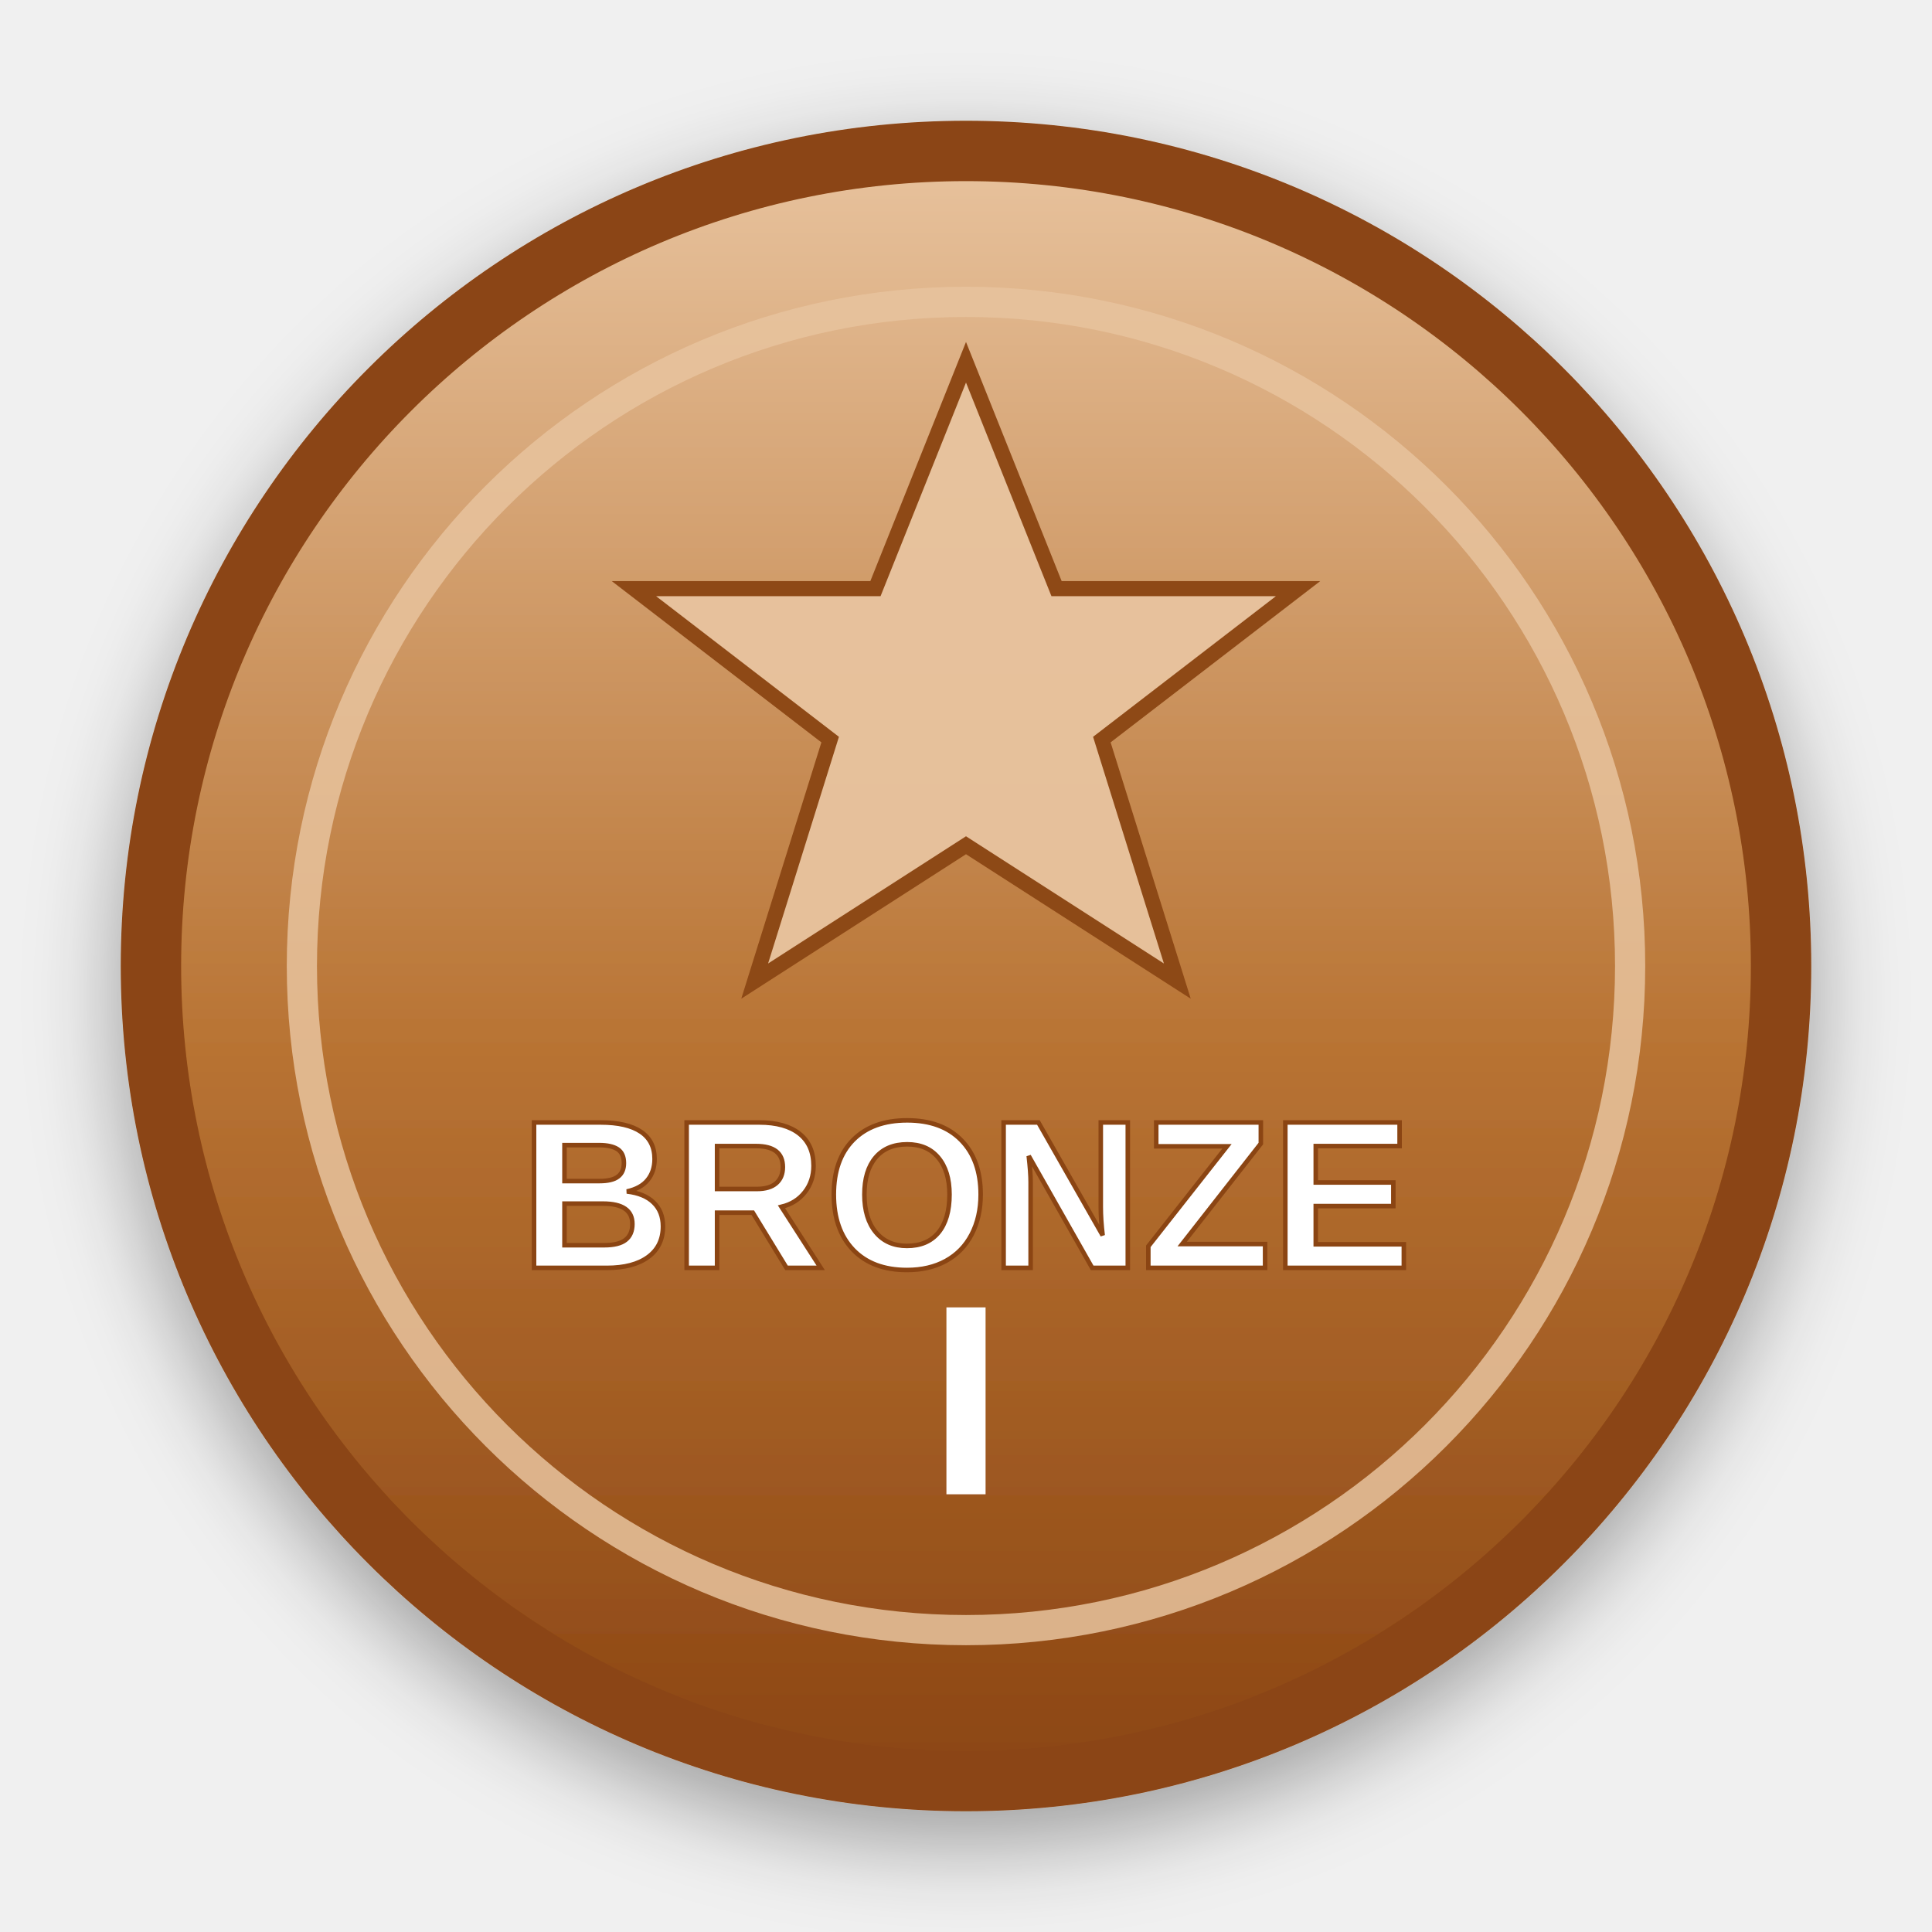
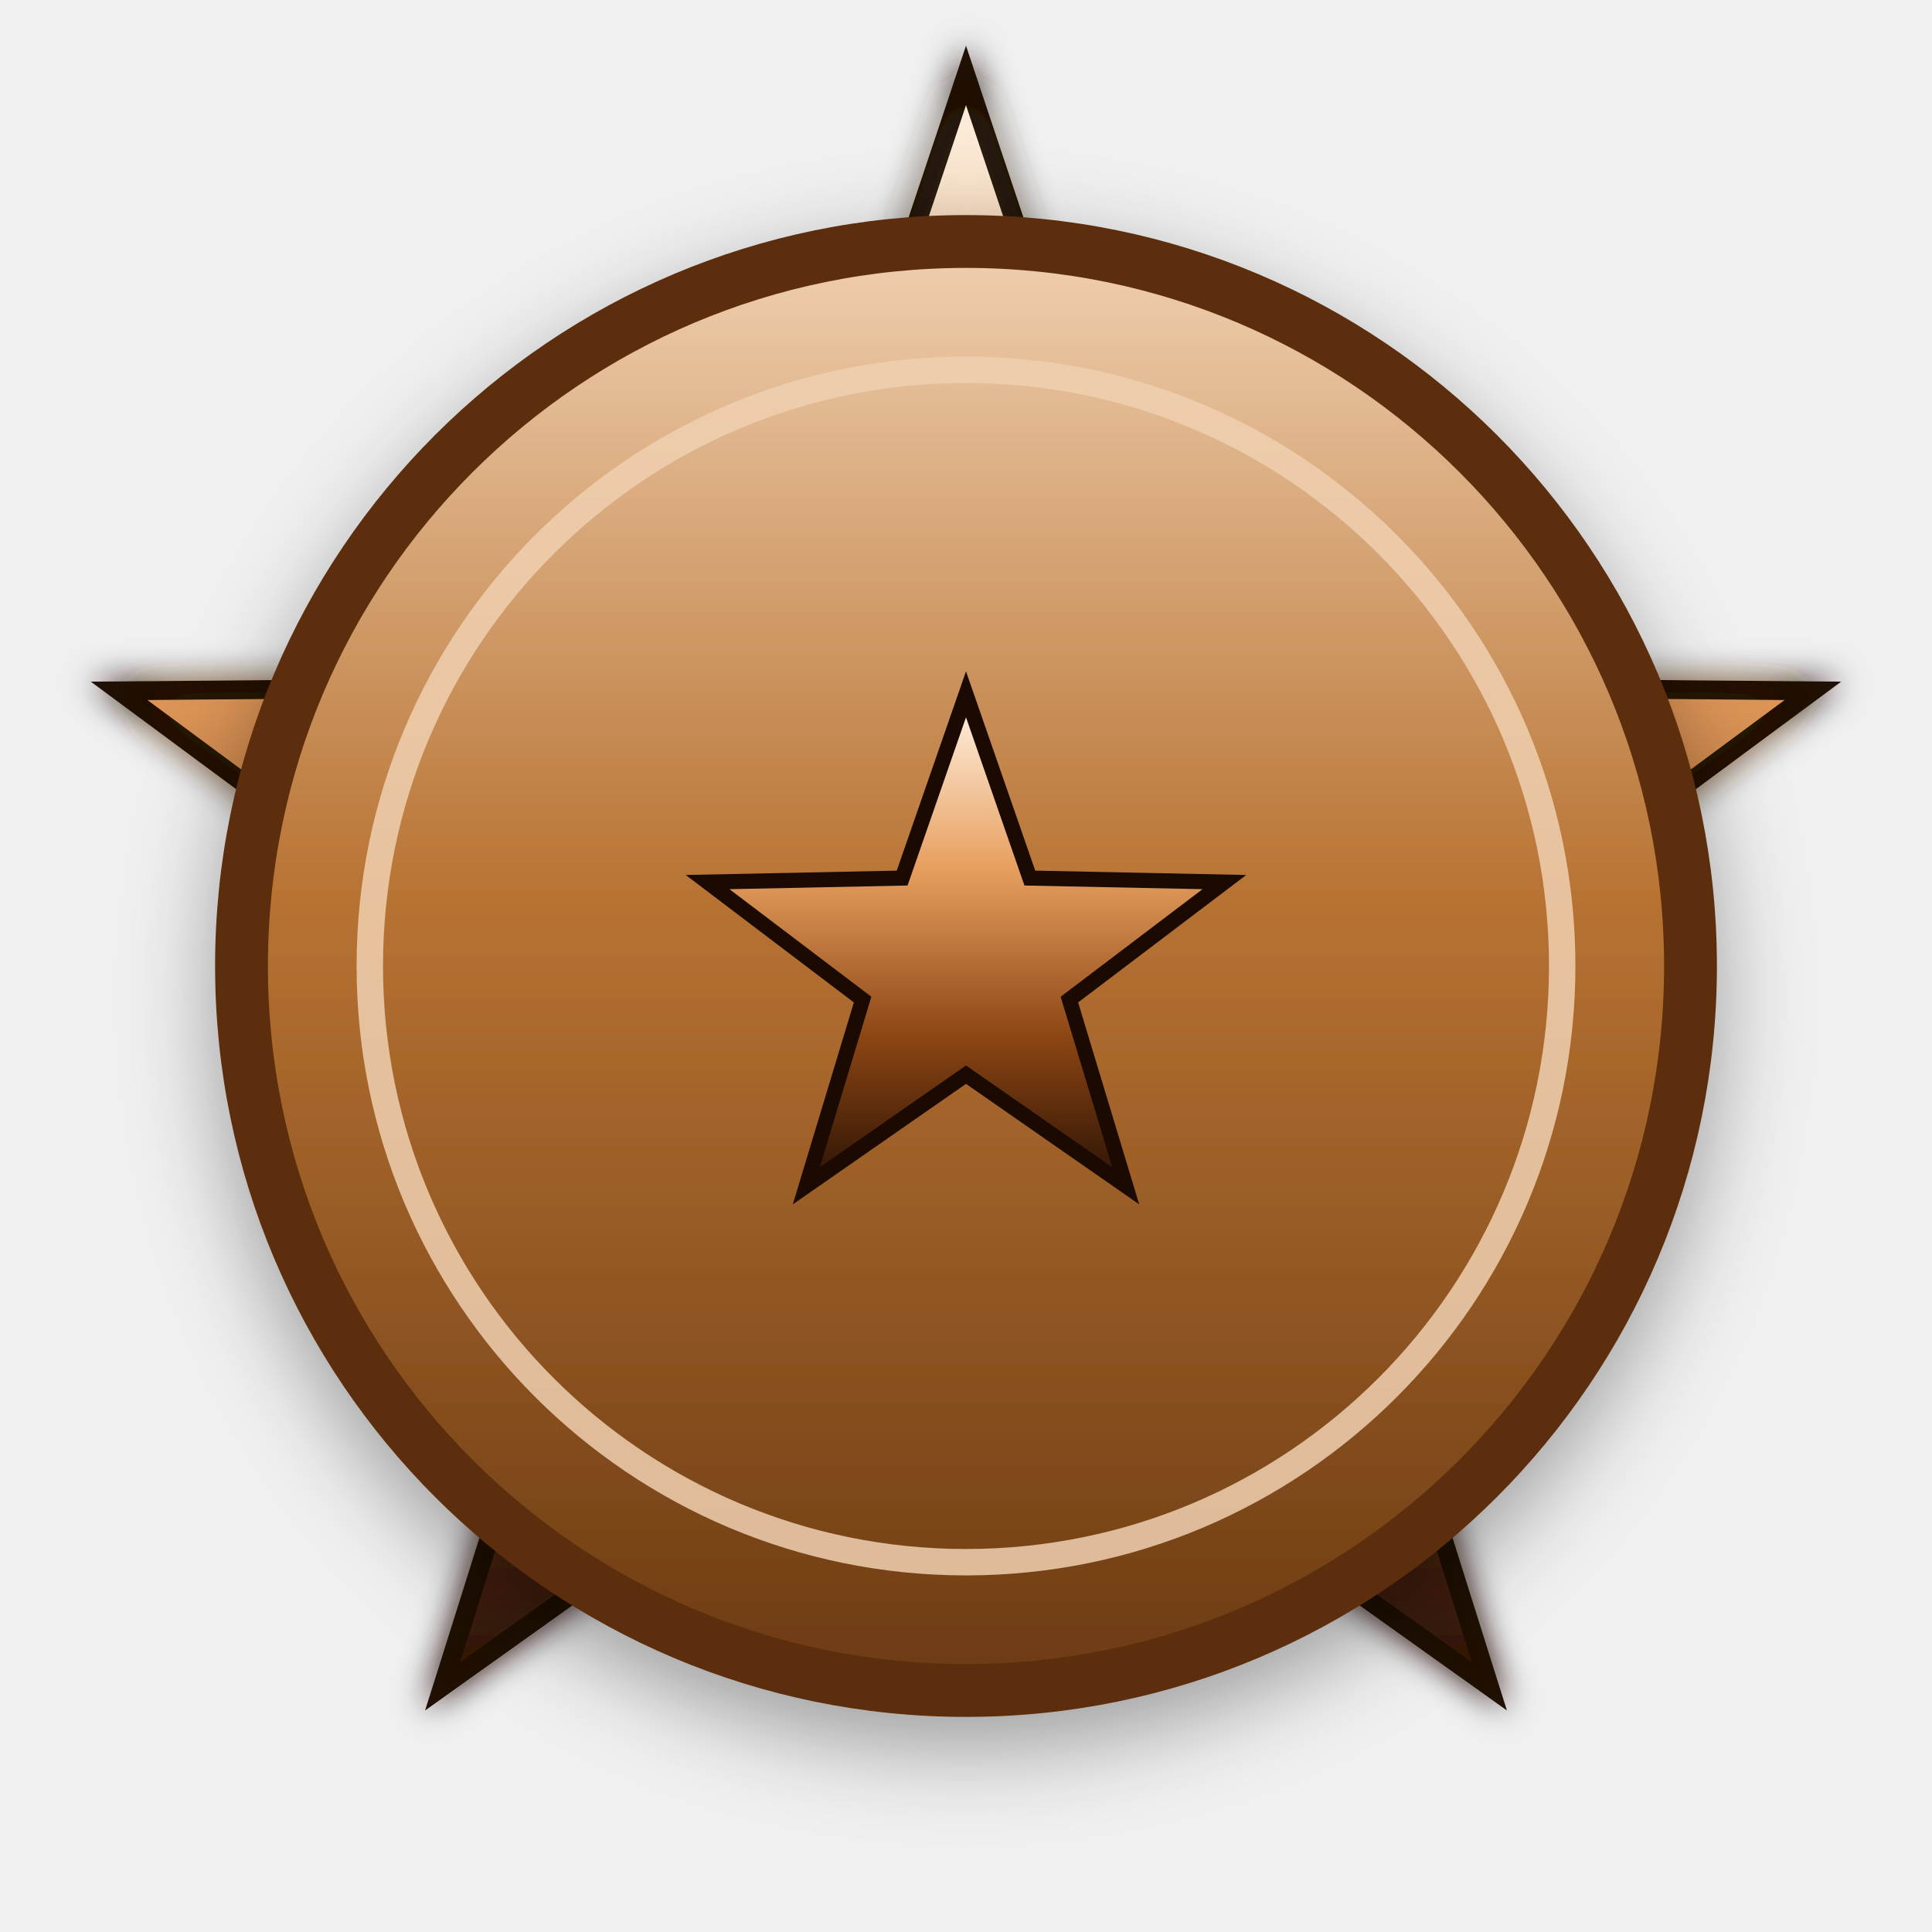
<svg xmlns="http://www.w3.org/2000/svg" width="256" height="256" viewBox="0 0 256 256" role="img" aria-label="BRONZE I badge">
  <defs>
    <linearGradient id="g" x1="0" y1="0" x2="0" y2="1">
-       <stop offset="0%" stop-color="#E8C39E" />
-       <stop offset="55%" stop-color="#B87333" />
-       <stop offset="100%" stop-color="#8B4513" />
+       <stop offset="0%" stop-color="#F0D0B0" />
+       <stop offset="45%" stop-color="#B87333" />
+       <stop offset="100%" stop-color="#6B3A12" />
    </linearGradient>
-     <filter id="shadow" x="-20%" y="-20%" width="140%" height="140%">
+     <linearGradient id="starMetal" x1="0" y1="0" x2="0" y2="1">
+       <stop offset="0%" stop-color="#FFF5E8" />
+       <stop offset="35%" stop-color="#E8A060" />
+       <stop offset="70%" stop-color="#8B4513" />
+       <stop offset="100%" stop-color="#2A1205" />
+     </linearGradient>
+     <filter id="starGlow" x="-30%" y="-30%" width="160%" height="160%">
+       <feGaussianBlur stdDeviation="2.2" result="b" />
+       <feMerge>
+         <feMergeNode in="b" />
+         <feMergeNode in="SourceGraphic" />
+       </feMerge>
+     </filter>
+     <linearGradient id="innerStarMetal" x1="0" y1="0" x2="0" y2="1">
+       <stop offset="0%" stop-color="#FFF5E8" />
+       <stop offset="35%" stop-color="#E8A060" />
+       <stop offset="70%" stop-color="#8B4513" />
+       <stop offset="100%" stop-color="#2A1205" />
+     </linearGradient>
+     <filter id="shadow" x="-40%" y="-40%" width="180%" height="180%">
      <feDropShadow dx="0" dy="4" stdDeviation="6" flood-opacity="0.35" />
    </filter>
  </defs>
  <rect width="256" height="256" fill="none" />
+   <g filter="url(#starGlow)">
+     <g>
+       <animateTransform attributeName="transform" type="rotate" values="0 128 128;360 128 128" dur="10s" repeatCount="indefinite" />
+       <polygon points="128.00,10.00 155.04,90.79 240.22,91.54 171.75,142.21 197.36,223.46 128.00,174.00 58.64,223.46 84.25,142.21 15.78,91.54 100.96,90.79" fill="url(#starMetal)" stroke="#1A0A02" stroke-width="2.5" opacity="0.98" />
+     </g>
+   </g>
  <g filter="url(#shadow)">
-     <circle cx="128" cy="128" r="108" fill="url(#g)" stroke="#8B4513" stroke-width="8" />
-     <circle cx="128" cy="128" r="88" fill="none" stroke="#E8C39E" stroke-width="4" opacity="0.85" />
-     <polygon points="128,48 140,78 172,78 146,98 156,130 128,112 100,130 110,98 84,78 116,78" fill="#E8C39E" stroke="#8B4513" stroke-width="2" opacity="0.95" />
+     <circle cx="128" cy="128" r="96" fill="url(#g)" stroke="#5C2E0A" stroke-width="7" />
+     <circle cx="128" cy="128" r="79" fill="none" stroke="#F0D0B0" stroke-width="3.5" opacity="0.85" />
  </g>
-   <text x="128" y="168" text-anchor="middle" font-family="Segoe UI, Arial, sans-serif" font-size="28" font-weight="700" fill="#FFFFFF" stroke="#8B4513" stroke-width="0.6">BRONZE</text>
-   <text x="128" y="198" text-anchor="middle" font-family="Segoe UI, Arial, sans-serif" font-size="36" font-weight="700" fill="#FFFFFF">I</text>
+   <g>
+     <polygon points="128.00,92.00 136.46,116.35 162.24,116.88 141.70,132.45 149.16,157.12 128.00,142.40 106.84,157.12 114.30,132.45 93.76,116.88 119.54,116.35" fill="url(#innerStarMetal)" stroke="#1A0A02" stroke-width="2" />
+   </g>
</svg>
